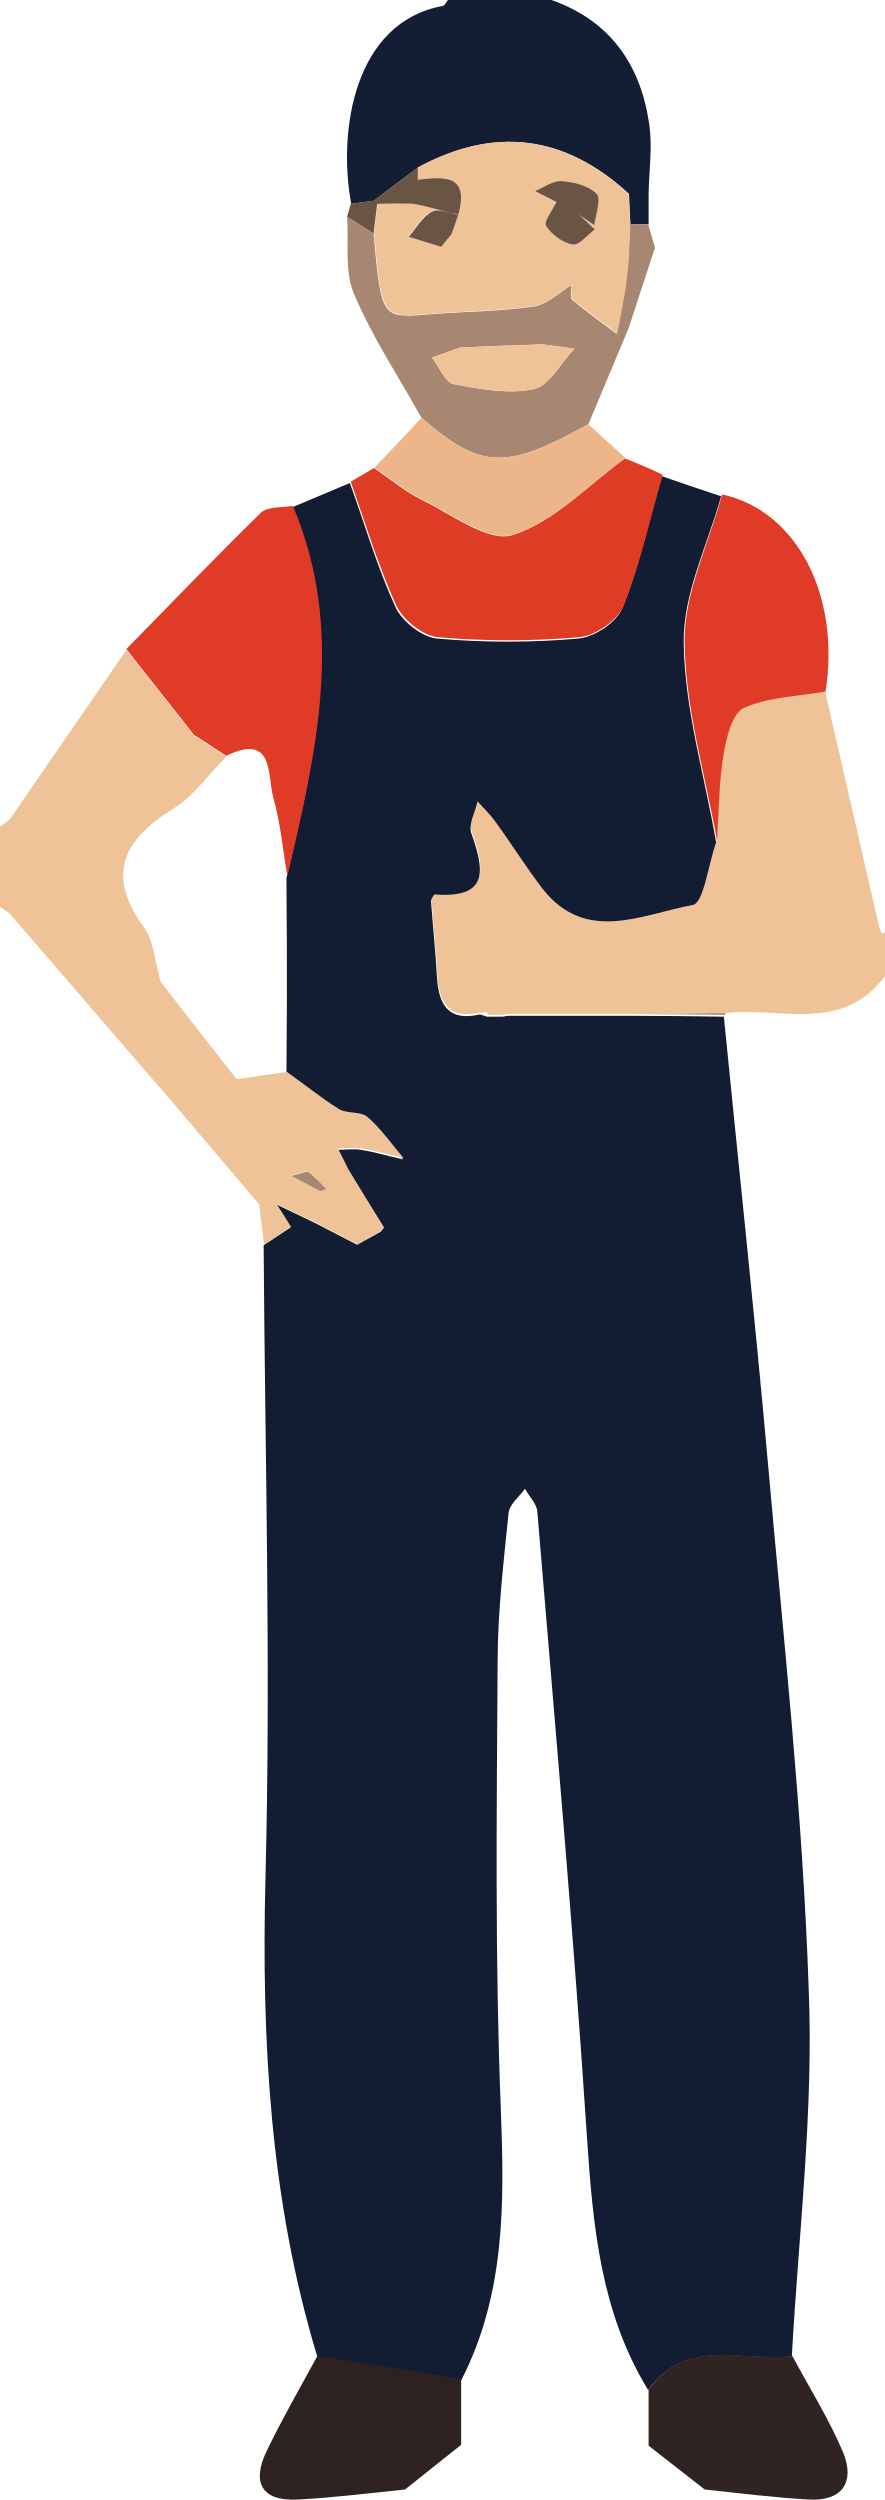
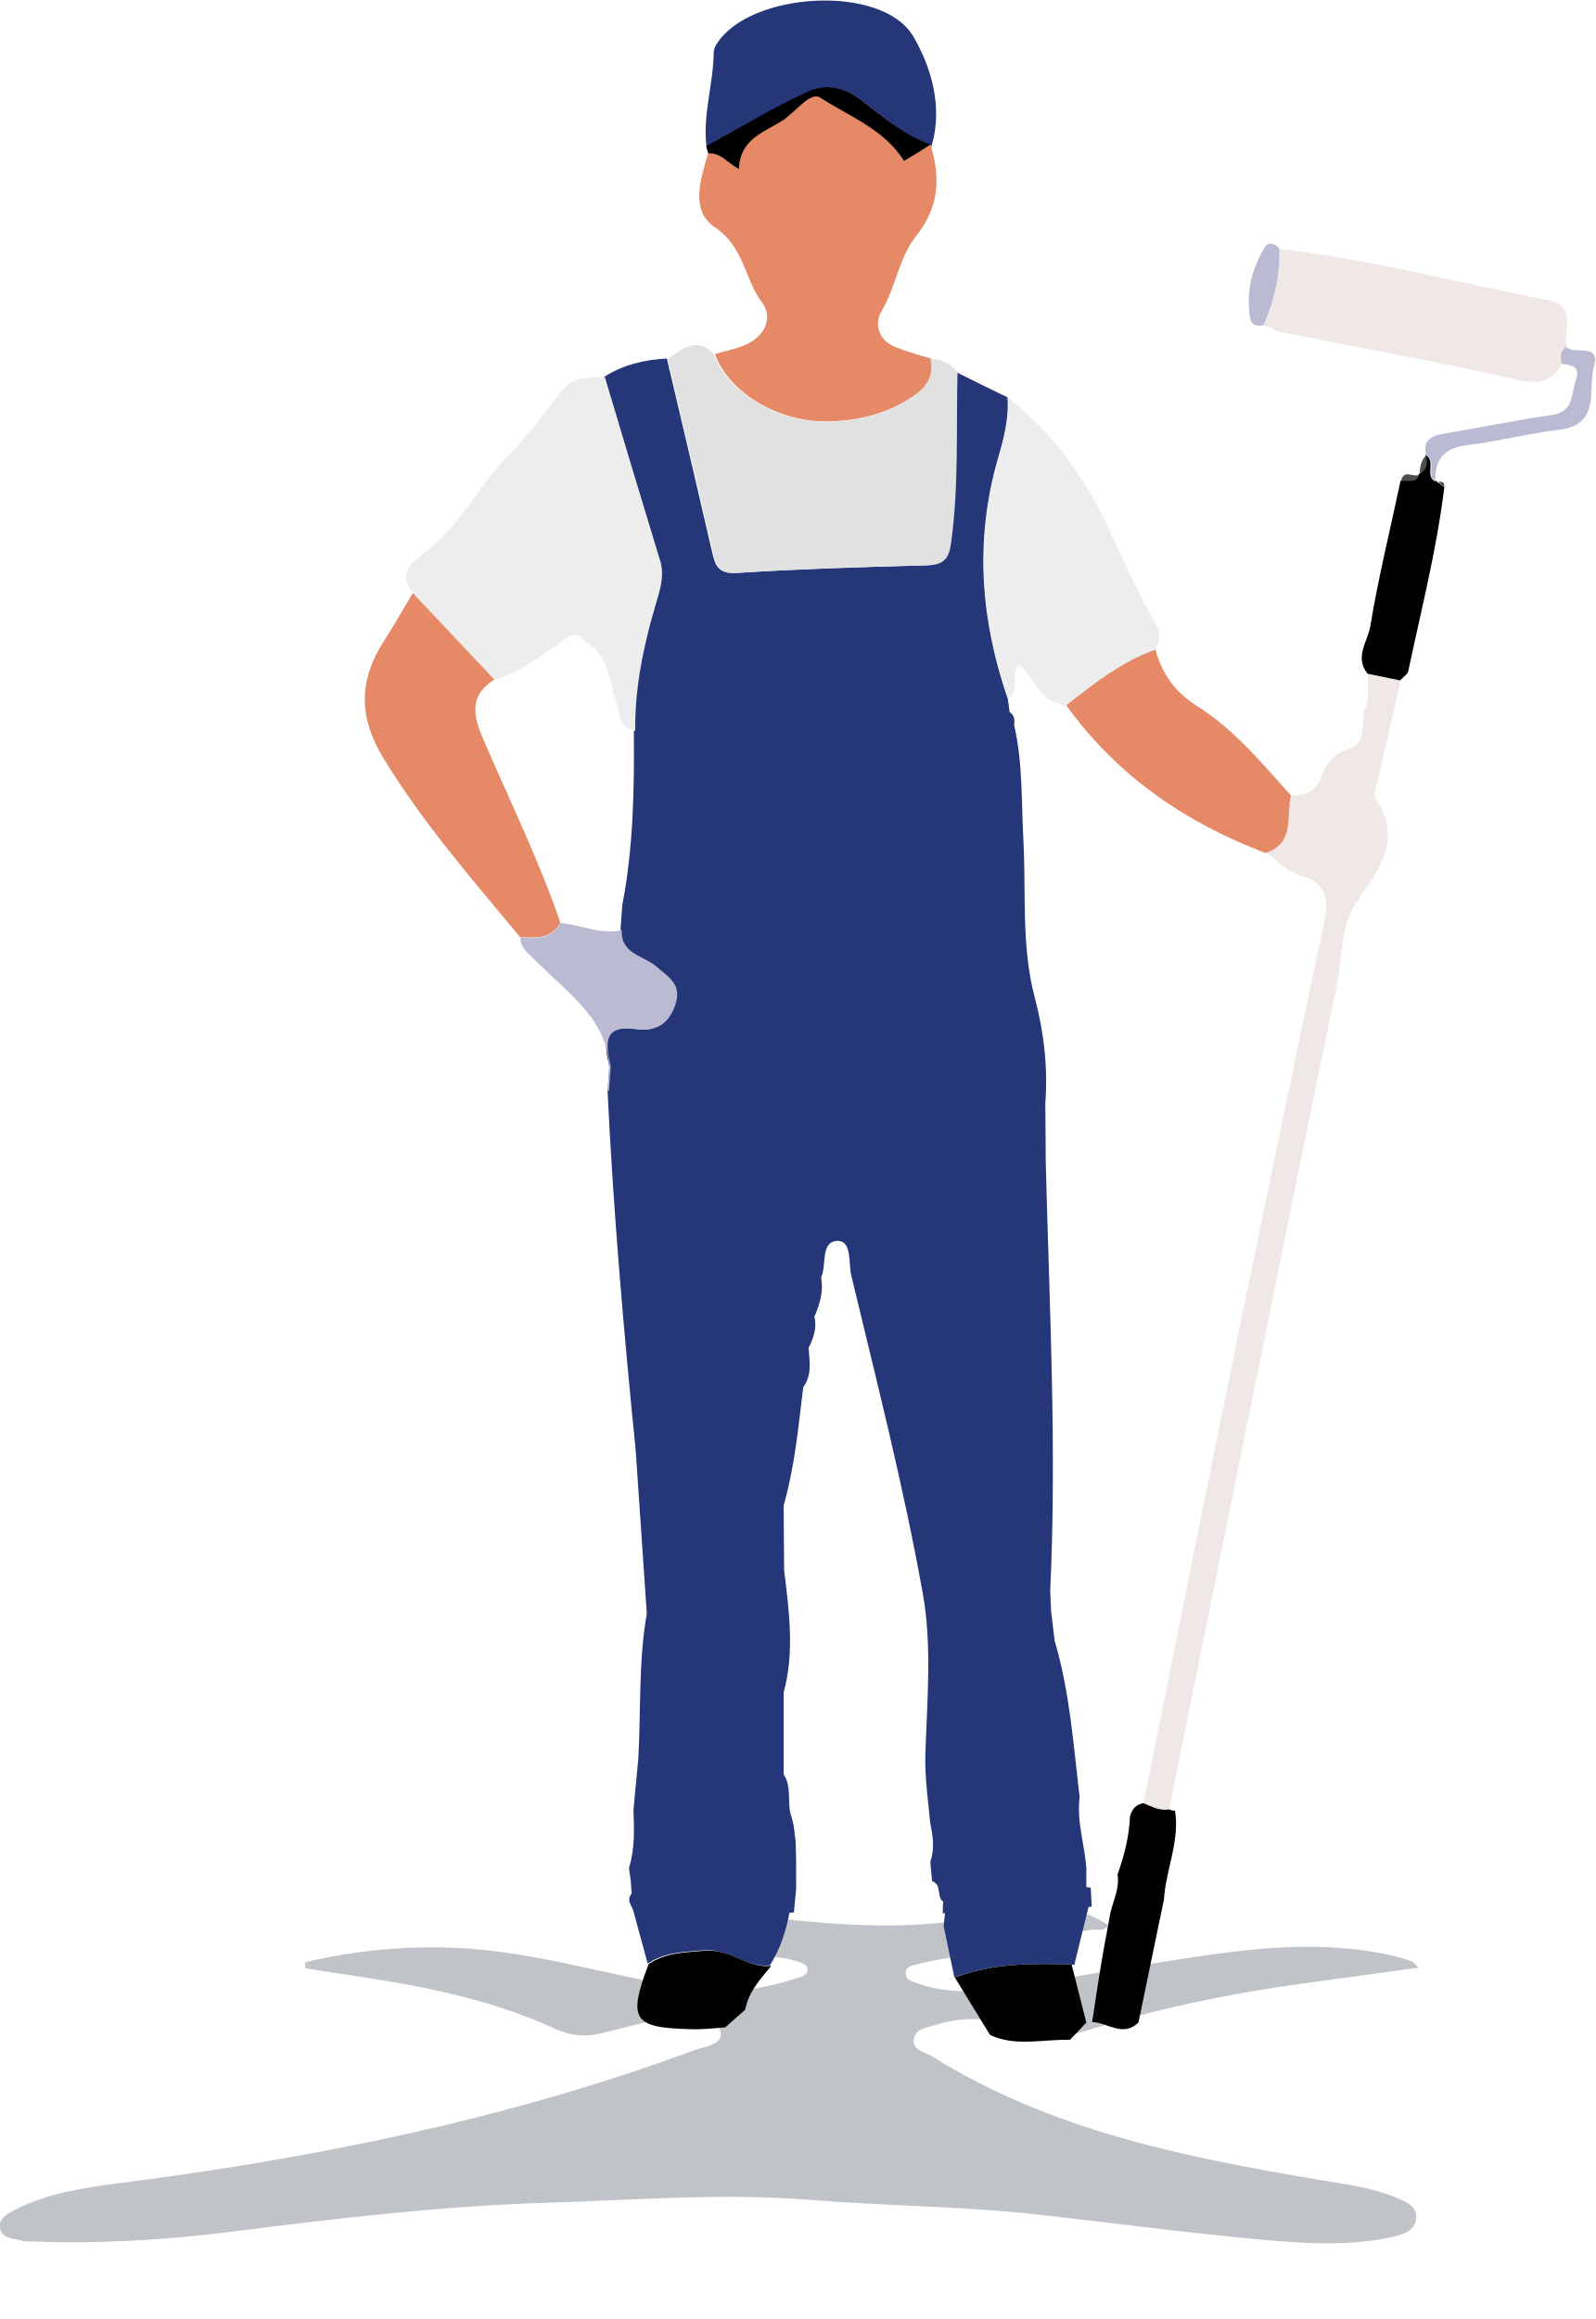
- <svg xmlns="http://www.w3.org/2000/svg" version="1.1" x="0px" y="0px" width="194px" height="548.1px" viewBox="0 0 194 548.1" style="enable-background:new 0 0 194 548.1;" xml:space="preserve">
-   <style type="text/css">
- 	.st0{fill:#EFC297;}
- 	.st1{fill:#131D33;}
- 	.st2{fill:#121D33;}
- 	.st3{fill:#2D2220;}
- 	.st4{fill:#DF3B26;}
- 	.st5{fill:#DF3C26;}
- 	.st6{fill:#A78771;}
- 	.st7{fill:#EDB58A;}
- 	.st8{fill:#2F2422;}
- 	.st9{fill:#A3876F;}
- 	.st10{fill:#E7BA91;}
- 	.st11{fill:#6A5544;}
- 	.st12{fill:#BF9978;}
- </style>
-   <defs>
- </defs>
-   <g>
-     <path class="st0" d="M193.3,204.6c-0.3-0.5-0.5-1.1-0.6-1.6c-3.9-17.1-7.9-34.3-11.8-51.4c-6,1.1-12.5,1.2-17.9,3.6   c-2.6,1.2-3.9,6.7-4.5,10.4c-1,6.1-1,12.5-1.4,18.7c-1.7,4.8-2.7,13.2-5.1,13.7c-11,2-23.4,8.6-32.9-3.5c-3.7-4.8-6.9-10-10.5-14.9   c-1.1-1.5-2.5-2.9-3.8-4.3c-0.5,2.3-2,5-1.4,6.9c2.9,8.1,4,14.4-8,13.5c-0.2,0-0.8,1-0.8,1.5c0.4,5.6,1,11.1,1.3,16.7   c0.4,6,2.5,9.7,9.4,8.1c0.5,0,1-0.1,1.5-0.1c0.1,0.2,0.1,0.4,0.1,0.6c1.1,0,2.3,0,3.4,0c0.4-0.1,0.7-0.1,1.1-0.2   c7.3,0,14.6,0,21.9,0c0.9,0,1.9,0,2.8,0c0.8,0,1.5,0,2.2,0c6.9-0.1,13.8-0.1,20.7-0.2c12-1.4,25.7,4.6,35.1-8.2v-9.5   C193.8,204.5,193.3,204.7,193.3,204.6z M111.2,212.5L111.2,212.5L111.2,212.5C111.2,212.5,111.2,212.5,111.2,212.5z M117.1,211.7   L117.1,211.7l0.2-0.2L117.1,211.7z" />
-     <path class="st1" d="M142.2,42.5c0,2.2,0,4.4,0,6.7c-1.3,0-2.7-0.1-4-0.1c-0.1-2.2-0.2-4.4-0.3-6.6c-14-12.9-29.4-14.9-46.2-5.8   c-3.2,2.4-6.5,4.8-9.7,7.3c-1.7,0.2-3.3,0.5-5,0.7C74,28.6,77.7,4.8,97.1,1.3c0.4-0.1,0.7-0.8,1.1-1.3h22.7   c12.8,4.5,19.5,14.1,21.4,27C143.1,32.1,142.3,37.3,142.2,42.5z" />
-     <path class="st2" d="M173.6,516.6c-10.8,1.3-23.1-4.3-31.5,7.4c-10.4-17-12.1-35.9-13.4-55.2c-3-45.9-7.1-91.6-10.9-137.4   c-0.1-1.7-1.8-3.3-2.7-5c-1.3,1.8-3.4,3.4-3.6,5.3c-1.1,10.9-2.4,21.8-2.4,32.7c-0.2,32.7-0.6,65.4,0.7,98   c0.8,20.6,1,40.6-8.7,59.5c-10.5-1.7-21-3.4-31.5-5.1c-10.4-34.3-12.3-69.4-11.4-105.1c1.2-46.2-0.1-92.5-0.4-138.7   c2-1.3,3.9-2.6,5.9-3.9c-1-1.7-2.1-3.4-3.2-5.1c3,1.5,6.1,2.9,9.1,4.4c2.9,1.5,5.8,3,8.7,4.5c1.7-1,3.5-1.9,5.2-2.9l0,0   c0.2-0.3,0.4-0.6,0.6-0.8c-2.6-4.2-5.2-8.4-7.8-12.7c-0.8-1.4-1.5-2.9-2.3-4.4c1.7,0,3.5-0.3,5.2,0c3.1,0.5,6.1,1.4,9.2,2.1   c-2.6-3-4.9-6.4-7.9-9c-1.5-1.3-4.4-0.7-6.2-1.7c-4-2.5-7.7-5.5-11.5-8.2c0-5.3,0.1-10.7,0.1-16c0-8.5,0-17-0.1-25.5   c0-0.4,0-0.9,0-1.3c6.3-27,12.8-54,1.3-81.3c4.2-1.8,8.4-3.5,12.6-5.3c3.3,9.1,6,18.5,10,27.2c1.4,3.1,5.8,6.6,9.1,6.9   c10.3,0.9,20.7,0.9,31,0c3.5-0.3,8.5-3.6,9.7-6.8c3.7-9.3,5.8-19.2,8.6-28.8c4.3,1.5,8.7,3,13,4.4c-3,10.7-8.4,21.5-8.2,32.2   c0.2,14.6,4.6,29.1,7.1,43.7c-1.7,4.8-2.7,13.2-5.1,13.7c-11,2-23.4,8.6-32.9-3.5c-3.7-4.8-6.9-10-10.5-14.9   c-1.1-1.5-2.5-2.9-3.8-4.3c-0.5,2.3-2,5-1.4,6.9c2.9,8.1,4,14.4-8,13.5c-0.2,0-0.8,1-0.8,1.5c0.4,5.6,1,11.1,1.3,16.7   c0.4,6,2.5,9.7,9.4,8.1c0.5,0.2,1.1,0.3,1.6,0.5c1.1,0,2.3,0,3.4,0c0.4-0.1,0.7-0.1,1.1-0.2c7.3,0,14.6,0,21.9,0c0.9,0,1.9,0,2.8,0   c0.8,0,1.5,0,2.2,0c6.8,0,13.6,0.1,20.5,0.2c3.2,32.4,6.7,64.8,9.6,97.2c3.4,38.6,7.7,77.2,9,116   C178.4,462.6,175.1,489.6,173.6,516.6z" />
-     <path class="st3" d="M101.1,536c-4.1,3.3-8.2,6.5-12.3,9.8c-7.9,0.8-15.7,1.8-23.6,2.2s-10-3.8-6.8-10.5c3.4-7.1,7.4-14,11.2-21   c10.5,1.7,21,3.4,31.5,5.1C101.1,526.5,101.1,531.3,101.1,536z" />
-     <path class="st0" d="M74.1,251.8c1.7,0,3.5-0.3,5.2,0c3.1,0.5,6.1,1.4,9.2,2.1c-2.6-3-4.9-6.4-7.9-9c-1.5-1.3-4.4-0.7-6.2-1.7   c-4-2.5-7.7-5.5-11.5-8.2c-3.7,0.5-7.3,1.1-11,1.6c-2.5-3.1-4.9-6.3-7.4-9.4c-3.1-4-6.2-8-9.3-12c-0.2-0.6-0.3-1.2-0.4-1.8   c-1-3.3-1.2-7.3-3.1-9.9c-8.5-11.5-4.9-19.3,6.3-26.2c4.5-2.8,7.8-7.6,11.6-11.4c-2.4-1.5-4.7-3.1-7.1-4.6   c-4.9-6.3-9.9-12.5-14.8-18.8c-8.5,12.4-17.1,24.8-25.6,37.2c-0.7,0.5-1.4,1-2.1,1.5v17.6c0.8,0.6,1.7,1.1,2.4,1.8   c11.9,13.8,23.8,27.6,35.7,41.4c6.2,7.3,12.5,14.7,18.7,22c0.4,3,0.7,5.9,1.1,8.9c2-1.3,3.9-2.6,5.9-3.9c-1-1.7-2.1-3.4-3.2-5.1   c3,1.5,6.1,2.9,9.1,4.4c2.9,1.5,5.8,3,8.7,4.5c1.7-1,3.5-1.9,5.2-2.9l0,0c0.2-0.3,0.4-0.6,0.6-0.8c-2.6-4.2-5.2-8.4-7.8-12.7   C75.6,254.8,74.9,253.3,74.1,251.8z M70.2,261c-1.3-0.6-2.5-1.3-6.3-3.3c2.5-0.6,3.4-1.1,3.7-0.9c1.4,1.1,2.6,2.5,3.8,3.7   C71,260.7,70.5,261.2,70.2,261z" />
-     <path class="st4" d="M63,192.1c-1-5.8-1.5-11.7-3.1-17.3c-1.3-4.9,0.2-14.2-10.3-9.1c-2.4-1.5-4.7-3.1-7.1-4.6   c-4.9-6.3-9.9-12.5-14.8-18.8c9.8-10,19.5-20.1,29.5-29.9c1.5-1.4,4.6-1.1,7-1.5C75.8,138.1,69.3,165.1,63,192.1z" />
-     <path class="st5" d="M145.3,104.1c-2.8,9.7-4.9,19.5-8.6,28.8c-1.3,3.1-6.2,6.5-9.7,6.8c-10.3,0.9-20.7,0.9-31,0   c-3.3-0.3-7.6-3.8-9.1-6.9c-4-8.8-6.8-18.1-10-27.2c1.7-1,3.4-2,5.1-3c3.5,2.4,6.8,5.2,10.5,7c6.6,3.2,14.6,9.4,19.9,7.7   c9.1-2.9,16.5-10.9,24.6-16.8C139.8,101.6,142.6,102.8,145.3,104.1z" />
-     <path class="st6" d="M142.1,49.2c-1.3,0-2.7-0.1-4-0.1c-0.1,2.4-0.2,4.8-0.3,7.3c-0.2,2.3-0.5,4.5-0.7,6.7   c-0.3,1.5-0.5,2.9-0.8,4.4c-0.4,1.9-0.7,3.8-1.1,5.7c-3.3-2.5-6.7-4.9-9.8-7.5c-0.5-0.5-0.1-2.1-0.1-3.2c-2.7,1.6-5.3,4.3-8.3,4.7   c-7.5,1.1-15.2,1.1-22.8,1.7c-10.6,0.9-10.6,1-12.3-17.7c-1.9-1.2-3.8-2.5-5.8-3.7c0.4,5.7-0.6,12,1.5,16.9   c4,9.5,9.8,18.2,14.8,27.2c13.1,11.3,18.4,11.5,36.6,1.4c2.9-7,5.9-14,8.8-21c1.9-5.9,3.9-11.8,5.8-17.7   C143.1,52.6,142.6,50.9,142.1,49.2z M117.1,85.3c-5.6,1.2-11.9,0-17.7-1.1c-1.8-0.4-3.1-3.8-4.7-5.8c2.1-0.7,4.1-1.5,6.2-2.2   c6-0.3,12-0.5,18-0.7c2.3,0.3,4.7,0.6,7,1C123,79.5,120.5,84.5,117.1,85.3z" />
-     <path class="st7" d="M137.1,100.4c-8.1,5.9-15.5,13.9-24.6,16.8c-5.3,1.7-13.3-4.5-19.9-7.7c-3.8-1.8-7-4.6-10.5-7   c3.5-3.6,6.9-7.3,10.3-10.9c13.1,11.3,18.4,11.5,36.6,1.4C131.7,95.5,134.4,97.9,137.1,100.4z" />
-     <path class="st8" d="M177.4,548c-7.6-0.4-15.2-1.4-22.9-2.2c-4.1-3.2-8.2-6.4-12.3-9.6c0-4.1,0-8.2,0-12.3   c8.3-11.7,20.7-6.1,31.5-7.4c3.8,7.1,8.1,13.9,11.2,21.3C187.5,544.3,184.5,548.4,177.4,548z" />
-     <path class="st9" d="M159.1,222.1c0,0.1-0.1,0.3-0.2,0.4c-6.8-0.1-13.6-0.1-20.5-0.2C145.3,222.3,152.2,222.2,159.1,222.1z" />
-     <path class="st4" d="M181,151.6c-6,1.1-12.5,1.2-17.9,3.6c-2.6,1.2-3.9,6.7-4.5,10.4c-1,6.1-1,12.5-1.4,18.7   c-2.6-14.6-7-29.1-7.1-43.7c-0.1-10.7,5.3-21.4,8.2-32.2C174.6,111.9,184.3,130.4,181,151.6z" />
-     <path class="st10" d="M95.3,61.6l-0.1,0.2L95.3,61.6c0.1-0.1,0.1-0.2,0.2-0.3C95.4,61.4,95.3,61.5,95.3,61.6z M100.5,47   C100.5,47,100.4,47,100.5,47C100.5,47,100.5,47,100.5,47L100.5,47z M95.3,61.6l-0.1,0.2L95.3,61.6c0.1-0.1,0.1-0.2,0.2-0.3   C95.4,61.4,95.3,61.5,95.3,61.6z" />
-     <path class="st0" d="M137.8,42.5c-14-12.9-29.4-14.9-46.2-5.8c0,0.9,0,1.8,0,2.7c5.8-0.8,11.3-1.2,8.8,7.6l0,0c0,0,0,0,0,0   c0,0,0,0,0,0c-0.5,1.4-1,2.8-1.5,4.2c-0.8,1-1.6,1.9-2.3,2.8c-2.4-0.7-4.8-1.5-7.1-2.2c1.7-1.9,3-4.4,5.1-5.5   c1-0.6,2.6-0.1,4.2,0.3c0.4,0.1,0.8,0.2,1.2,0.3c0.2,0,0.3,0.1,0.5,0.1c-0.3-0.1-0.7-0.2-1-0.3c-0.4-0.1-0.8-0.2-1.2-0.3   c-0.8-0.2-1.5-0.4-2.3-0.6c-1.5-0.4-3.1-0.8-4.6-1.1c-1.5-0.3-3.1-0.1-4.7-0.2c-1.3,0-2.6,0.1-3.9,0.1c-0.3,2.2-0.5,4.3-0.8,6.5   c1.7,18.7,1.7,18.6,12.3,17.7c7.6-0.6,15.3-0.6,22.8-1.7c2.9-0.4,5.5-3.1,8.3-4.7c0,1.1-0.4,2.7,0.1,3.2c3.2,2.7,6.5,5,9.8,7.5   c0.4-1.9,0.8-3.8,1.1-5.7c0.3-1.5,0.5-2.9,0.8-4.4c0.3-2.3,0.5-4.5,0.7-6.7c0.1-2.4,0.2-4.8,0.3-7.3   C138,46.9,137.9,44.7,137.8,42.5z M95.3,61.6l-0.2,0.1L95.3,61.6c0-0.1,0.1-0.2,0.1-0.3C95.4,61.4,95.3,61.5,95.3,61.6z    M130.4,50.3c-1.6,1.2-3.5,3.6-4.9,3.3c-2.2-0.4-4.6-2.2-5.8-4.1c-0.5-0.8,1-2.8,2.3-5.2c-1.6-0.8-3.1-1.6-4.7-2.4   c1.9-0.8,3.9-2.3,5.8-2.2c2.7,0.2,6,1,7.7,2.8c1.1,1.1-0.2,4.5-0.5,6.9c-1.1-0.8-2.2-1.6-3.4-2.4C128.4,48.4,129.4,49.4,130.4,50.3   z" />
-     <path class="st6" d="M71.5,260.6c-0.4,0.2-1,0.6-1.3,0.5c-1.3-0.6-2.5-1.3-6.3-3.3c2.5-0.6,3.4-1.1,3.7-0.9   C69,258,70.2,259.3,71.5,260.6z" />
-     <path class="st0" d="M125.9,76.4c-2.9,3.1-5.4,8.2-8.8,8.9c-5.6,1.2-11.9,0-17.7-1.1c-1.8-0.4-3.1-3.8-4.7-5.8   c2.1-0.7,4.1-1.5,6.2-2.2c6-0.3,12-0.5,18-0.7C121.2,75.8,123.5,76.1,125.9,76.4z" />
-     <path class="st11" d="M100.5,47C100.5,47,100.5,47,100.5,47C100.4,47,100.5,47,100.5,47L100.5,47z" />
-     <path class="st11" d="M100.5,47C100.5,47,100.4,47,100.5,47C100.4,47,100.4,47,100.5,47c-0.5,1.5-1,2.9-1.5,4.3   c-0.8,1-1.6,1.9-2.3,2.8c-2.4-0.7-4.8-1.5-7.1-2.2c1.7-1.9,3-4.4,5.1-5.5c1-0.6,2.6-0.1,4.2,0.3c0.4,0.1,0.8,0.2,1.2,0.3   C100.1,47,100.2,47,100.5,47c-0.4-0.1-0.8-0.2-1.1-0.2c-0.4-0.1-0.8-0.2-1.2-0.3c-0.8-0.2-1.5-0.4-2.3-0.6   c-1.5-0.4-3.1-0.8-4.6-1.1c-1.5-0.3-3.1-0.1-4.7-0.2c-1.3,0-2.6,0.1-3.9,0.1c-0.3,2.2-0.5,4.3-0.8,6.5c-1.9-1.2-3.8-2.5-5.8-3.7   c0.3-0.9,0.5-1.9,0.8-2.8c1.6-0.2,3.3-0.5,5-0.7c3.2-2.4,6.5-4.8,9.7-7.3c0,0.9,0,1.8,0,2.7C97.4,38.7,102.9,38.2,100.5,47z" />
-     <path class="st11" d="M100.5,47C100.5,47,100.5,47,100.5,47C100.4,47,100.5,47,100.5,47L100.5,47z" />
-     <path class="st11" d="M127,47.1c1.4,1.3,2.4,2.2,3.4,3.2c-1.6,1.2-3.5,3.6-4.9,3.3c-2.2-0.4-4.6-2.2-5.8-4.1   c-0.5-0.8,1-2.8,2.3-5.2c-1.6-0.8-3.1-1.6-4.7-2.4c1.9-0.8,3.9-2.3,5.8-2.2c2.7,0.2,6,1,7.7,2.8c1.1,1.1-0.2,4.5-0.5,6.9   C129.3,48.7,128.2,47.9,127,47.1z" />
-     <polygon class="st12" points="95.3,61.6 95.1,61.7 95.3,61.6  " />
-     <path class="st12" d="M95.4,61.3c0,0.1-0.1,0.2-0.1,0.3l0,0C95.3,61.5,95.4,61.4,95.4,61.3z" />
-   </g>
+ <svg xmlns="http://www.w3.org/2000/svg" xml:space="preserve" id="Layer_1" x="0" y="0" version="1.1" viewBox="0 0 357.9 520.1">
+   <style>
+     .st0{fill:#babbd3}.st1{fill:#263779}.st2{fill:#e58966}.st4{fill:#eeeded}.st6{fill:#f0e8e6}.st8{fill:#010101}.st9{fill:#4f4e4f}
+   </style>
+   <path d="M317.7 497.3c-.1 2.8-2.6 3.8-4.9 4.3-9.5 2.2-19.2 1.6-28.8.8-16.7-1.5-33.3-3.7-50-5.6-17.3-2-34.8-2-52.2-3.4-19.5-1.6-38.9 0-58.3.6-23.9.7-47.7 3.5-71.4 6.5-15 1.9-30.1 2.8-45.3 2.2-.7 0-1.4 0-2-.2-1.8-.5-4.4-.4-4.8-2.8-.4-2.3 1.9-3.3 3.6-4.2 7.1-3.6 14.9-4.8 22.6-5.8 44.2-5.6 87.7-14.4 129.6-29.9 2.3-.8 6.1-1.2 5.9-3.7-.2-3-4.2-2.8-6.6-3.1-6.9-1-13.5 1.5-20.1 3-3.8.9-7 .6-10.5-1-15-6.9-31-9.8-47.2-12.2-2.9-.4-5.9-.9-8.8-1.4 0-.4-.1-.9-.1-1.3 11.9-2.8 23.9-3.9 36.3-3.1 18.5 1.2 36.1 7.5 54.5 9.4 6.8.7 13.6-.8 20.1-2.9.9-.3 2.1-.8 1.8-2-.2-1.1-1.4-1.3-2.3-1.6-4-1.4-8.2-1-12.4-1.1-2.6-.1-5.9.8-6.5-3.5-.2-1.2-1.8-1.2-3-1.4-3.3-.4-6.5-.9-10.3-1.5 8-4.6 16-3.4 24.3-2.5 13.7 1.5 27.4 2.8 41.3 1.2 8.7-1 17.5-1.3 26.3-2.4 3.8-.5 7 1.1 10.2 3.1-1.2 1.6-2.6.8-3.8 1-5.3 1-10.9.4-15.5 4.5-2.3 2-5.7 1.7-8.7 1.5-5-.3-10 .5-14.8 1.7-1.2.3-2.9.5-2.7 2.3.1 1.4 1.6 1.6 2.6 2 7.6 2.8 15.4 1.7 23.1.5 15-2.3 29.8-5.2 44.8-7.2 12.9-1.7 25.8-2.4 38.7.5 1.5.3 2.9.8 4.3 1.3.4.1.7.6 1.5 1.4-8.6 1.2-16.7 2.3-24.8 3.4-17 2.3-33.8 5.7-50.2 10.9-4.5 1.4-8.7 1.6-13.1-.3-6.5-2.7-13.2-3.3-20-1.2-2 .6-4.8.8-5.1 3.3s2.5 2.8 4.1 3.8c26.6 16.6 56.6 22.6 86.9 27.7 5.9 1 11.9 1.7 17.5 4.1 1.9.8 4.3 1.8 4.2 4.3z" style="fill:hsla(215, 21%, 23%, .3)" />
+   <path d="m244.9 427.6-.7.1c-1.1 4.3-2.1 8.6-3.2 13l-.7-.1c-8.9-.3-17.7-.3-26.2 2.9-.8-3.8-1.6-7.7-2.4-11.5l.3-3-.5.2c0-.9 0-1.8.1-2.7-1.6-1.1-.2-3.8-2.5-4.6-.1-1.4-.3-2.9-.4-4.3 1-2.9.6-5.7 0-8.6-.5-5.3-1.3-10.6-1.1-16 .4-11.9 1.5-24.1-.6-35.7-4.3-23.9-10.3-47.4-16-71.1-.7-2.8.2-7.9-3.1-7.9-3.9.1-2.4 5.4-3.7 8.2.6 3.1-.3 6-1.5 8.8.6 2.5-.2 4.8-1.3 7 .2 3 .8 6.1-1.2 8.8-1.1 8.9-1.9 17.8-4.4 26.5 0 4.8.1 9.6.1 14.5 1.1 9.2 2.4 18.3-.1 27.5V398c2 2.9.6 6.5 1.8 9.6.2.7.4 1.5.5 2.2.1 1.1.3 2.3.4 3.4 0 1.4.1 2.9.1 4.3v6.2c-.2 1.7-.3 3.5-.5 5.2-.3 0-.7.1-1 .1-.8 4.2-2.1 8.2-4.4 11.8-5.3.6-9.3-3.9-14.8-3.4-4.5.4-8.8.4-12.6 3-1-3.8-2.1-7.6-3.1-11.4-.2-1.4-1.9-2.7-.5-4.3-.1-1-.1-1.9-.2-2.9-.1-.9-.3-1.9-.4-2.8 1.3-4.3 1.2-8.6 1-13 .4-3.9.7-7.8 1.1-11.7.6-10.8 0-21.7 1.9-32.4-.8-12.2-1.7-24.5-2.5-36.7-2.7-26.8-5-53.5-6.3-80.4.1-1.8.3-3.7.4-5.5-1.1-5-2.1-9.6 6-8.5 3.5.5 6.6-.5 8.3-4.9 2-5.1-1.2-6.6-4-9.1s-8-2.8-7.8-8.2c.1-1.9.3-3.7.4-5.6 2.5-12.9 2.7-25.9 2.6-39-.1-9.6 1.8-18.9 4.5-28 .9-3.2 2.2-6.3 1.1-9.8-4.2-13.8-8.3-27.6-12.5-41.5 4.3-2.9 9.2-4 14.3-4.3 3.4 14.4 6.8 28.8 10.1 43.2.7 3 1.2 5.1 5.4 4.9 14.1-.9 28.2-1.3 42.4-1.7 3.9-.1 5.1-1.4 5.7-5.3 1.6-12.7 1.1-25.4 1.4-38 3.8 1.9 7.6 3.8 11.4 5.6.4 4.9-.9 9.5-2.2 14-5.2 18.2-3.8 36 2.3 53.7.1 1 .3 1.9.4 2.9 1 .7 1.2 1.7 1 2.9 2 8.6 1.6 17.4 2.1 26.2.6 11.6-.5 23.4 2.5 34.8 2.1 7.9 3 15.8 2.4 23.9 0 4.4.1 8.8.1 13.2.8 32 2.5 64.1 1 96.1.1 1.5.1 3.1.2 4.6.3 2.2.5 4.4.8 6.6 3.4 11.5 4.2 23.3 5.6 35.1-.7 5.4 1.1 10.5 1.5 15.8v4.3c.3.1.6.1 1 .2.1 1.4.1 2.8.2 4.2z" class="st1" />
+   <path d="M208.9 80.4c.8 3.8-1 6.4-3.9 8.4-5.7 3.9-12.1 5.5-18.8 5.7-11.5.4-22.8-6.5-25.8-15.1 2.3-.7 4.7-1.1 6.9-2.1 4.2-1.8 6.2-6 3.7-9.4-4-5.2-4-12.5-10.6-16.9-5.6-3.7-3.3-10.8-1.5-16.7 2.8-.1 4.3 2.3 6.9 3.5.1-6.6 5.3-8.3 9.5-10.7 3-1.8 6.4-6.8 8.7-5.3 6.5 4.2 14.4 7.1 18.8 14.2 1.9-1.2 4-2.4 6-3.7l.2.2c0 .2-.1.3-.1.5 2.1 7.2 1.7 13.6-3.5 20.1-3.7 4.7-4.5 11.4-7.7 16.8-1.7 2.9-.5 6.7 3.6 8.1 2.5 1 5.1 1.7 7.6 2.4z" class="st2" />
+   <path fill="#ce9f7a" d="m209.1 32.8-.2.4c0-.2.1-.4.2-.4z" />
+   <path d="M147 135.9c-2.7 9.2-4.6 18.4-4.5 28-3.6-.7-3.4-3.8-4.3-6.4-1.6-4.9-1.5-10.6-6.9-13.6-2.7-3.3-4.6-.3-6.6 1-4.4 2.8-8.5 6.3-13.8 7.5-6.1-6.5-12.2-12.9-18.3-19.4-3.8-5 .6-7.4 3.4-9.6 7.7-6.1 11.8-15.2 18.7-22 4.2-4.1 7.6-9 11.3-13.7 2.6-3.4 6.1-3.1 9.7-3.1 4.1 13.8 8.3 27.7 12.5 41.5.9 3.5-.3 6.7-1.2 9.8z" class="st4" />
+   <path fill="#e2e1e1" d="M214.8 83.5c-.3 12.7.3 25.4-1.4 38-.5 4-1.7 5.2-5.7 5.3-14.1.3-28.3.8-42.4 1.7-4.2.3-4.7-1.9-5.4-4.9-3.3-14.4-6.7-28.8-10.1-43.2 3.3-2 6.5-5.2 10.4-.9 3 8.6 14.4 15.4 25.8 15.1 6.7-.2 13.2-1.8 18.8-5.7 3-2 4.8-4.6 3.9-8.4 2.6.1 4.6 1 6.1 3z" />
+   <path d="M308.6 179.1c6.2 9.2.7 15.9-4.3 23.2-3.6 5.3-3.1 12.3-4.4 18.6-11.1 53.6-21.9 107.4-32.8 161.1-1.6 7.9-3.2 15.9-4.8 23.8-2.2.5-4-.5-5.8-1.4 5.5-27.1 10.9-54.2 16.4-81.3 7.9-38.6 15.8-77.1 24-115.6 1.2-5.5 1.2-9.4-5.3-11.2-2.8-.8-5.1-3.3-7.7-5.1 6.7-2.1 4.6-8.2 5.7-12.9 3.2.2 5.8-1 6.8-4 1.1-3.2 2.8-5.2 6.1-6.3 4.6-1.4 2.5-6.2 3.8-9.2 1-2.3.4-5.1.6-7.7 2.4.5 4.8 1 7.3 1.5l-5.4 23.7c-.3.9-.6 2.2-.2 2.8z" class="st6" />
+   <path d="M259.2 145.7c-7.5 2.8-13.8 7.6-20 12.5-5.8-.4-7.1-6-10.6-9.2-2.1 2.2.5 5.8-2.4 7.8-6.1-17.7-7.5-35.5-2.3-53.7 1.3-4.5 2.6-9.2 2.2-14 9.8 7.8 17.1 17.6 22.3 28.8 3.4 7.4 6.8 14.8 10.8 21.9 1.4 2.4 1 4 0 5.9z" class="st4" />
+   <path d="M125.7 206.9c-2 3.8-5.5 3.4-9 3.3-10.8-13-21.9-25.7-30.7-40.2-5.5-8.9-5.6-17.3 0-26 2.3-3.6 4.4-7.3 6.6-11 6.1 6.5 12.2 12.9 18.3 19.4-6.3 4-4.4 9.1-2.1 14.3 5.8 13.4 12.2 26.5 16.9 40.2z" class="st2" />
+   <path d="M350.4 81.5c-2.2 4.1-5.2 4.8-9.9 3.7-17.6-4-35.3-7.2-53-10.7-1.4-.3-2.6-1-3.9-1.6 2.3-5.5 3.6-11.2 3.5-17.1 20.3 2.4 40.1 7.6 60.1 11.5 6.8 1.3 3.3 6.8 4.3 10.4-1.6.9-1.3 2.4-1.1 3.8z" class="st6" />
+   <path d="m209 32.7-.2-.2c-6-2.1-10.8-6.4-15.7-10.1-4-3-8.1-3.5-11.9-1.7-7.8 3.6-15.2 8.1-22.7 12.2-.9-7.1 1.5-13.9 1.6-20.9 0-.7.2-1.4.6-2 7.1-11.8 37.2-13.8 44.2-1.8 3.9 6.7 6.7 15.6 4.1 24.5z" class="st1" />
+   <path fill="#192a51" d="m209.1 32.8-.2.4c0-.2.1-.4.2-.4z" />
+   <path d="M289.6 178.4c-1.1 4.6 1 10.7-5.7 12.9-18-6.8-33.3-17.3-44.7-33.1 6.2-4.9 12.4-9.8 20-12.5 1.5 5.5 4.5 9.6 9.4 12.7 8.3 5.2 14.5 12.8 21 20z" class="st2" />
+   <path d="m261.1 426.1-1.5 7.2c-1.4 6.8-2.8 13.5-4.2 20.3-3.5 3.4-6.9 0-10.4-.1.8-5.3 1.6-10.6 2.5-15.8.5-2.9 1.1-5.8 1.6-8.7.7-2.9 2.1-5.6 1.6-8.6 1.5-4.2 2.6-8.5 2.8-13 .4-1.6 1.3-2.7 3-3 1.9.8 3.7 1.8 5.8 1.4.4.2.8.3 1.3.3 1.1 6.9-2.1 13.3-2.5 20z" class="st8" />
+   <path d="M151.3 225.9c-1.7 4.4-4.8 5.3-8.3 4.9-8.1-1.1-7 3.5-6 8.5-.1 1.8-.3 3.7-.4 5.5-.1-.2-.4-.4-.4-.6 2.7-14-8-20.6-16-28.7-1.5-1.5-3.4-2.8-3.5-5.2 3.4.1 7 .5 9-3.3 4.6.4 9 2.7 13.8 1.6-.3 5.4 4.9 5.7 7.8 8.2 2.7 2.4 6 4 4 9.1z" class="st0" />
+   <path d="M324 109.3c-1.7 14-5.2 27.6-8.1 41.3-.2.7-1.2 1.3-1.8 2-2.4-.5-4.8-1-7.3-1.5-3-3.7 0-7.2.6-10.6 1.8-11 4.5-21.8 6.8-32.7 1.5-.3 3.4.7 4.1-1.5 1.6-1 1.9-2.6 1.4-4.3 2.6 1.3-.1 4.5 2.1 5.9.3-.1.5-.1.6.2.7.4 1.1.8 1.6 1.2z" class="st8" />
+   <path d="M357.6 82.1c-1.5 5.2 1.7 13.2-7.9 14.3-6.8.8-13.6 2.6-20.4 3.4-5.2.6-7.5 3.1-7.3 8.2-2.2-1.4.5-4.6-2.1-5.9-.8-3.6 1.4-4.4 4.3-4.9 8-1.3 15.9-3 23.8-4.1 5.1-.7 4.4-4.6 5.5-7.8 1.2-3.5-1.2-3.3-3.2-3.7-.2-1.4-.5-2.9 1.1-3.8 1.8 1.9 7.7-1 6.2 4.3z" class="st0" />
+   <path d="M208.8 32.4c-2 1.3-4 2.5-6 3.7-4.4-7.1-12.3-10-18.8-14.2-2.3-1.5-5.7 3.5-8.7 5.3-4.1 2.5-9.4 4.2-9.5 10.7-2.6-1.3-4.1-3.7-6.9-3.5-.2-.5-.3-1-.5-1.6 7.5-4.1 14.9-8.6 22.7-12.2 3.8-1.8 7.9-1.3 11.9 1.7 5 3.8 9.8 8 15.8 10.1z" class="st8" />
+   <path d="M283.5 72.9c-1.6.5-2.9-.1-3.1-1.8-.8-5.5.3-10.6 3.2-15.4 1-1.7 2.3-1.1 3.4 0 .2 6-1.1 11.7-3.5 17.2z" class="st0" />
+   <path d="M318.4 106.4c-.8 2.2-2.7 1.2-4.1 1.5.6-2.9 2.9-.6 4.1-1.5zM318.5 106.4c0-1.6.3-3.1 1.4-4.3.4 1.7.2 3.2-1.4 4.3zM324 109.3c-.4-.4-.9-.8-1.3-1.2.9-.2 1.4.1 1.3 1.2z" class="st9" />
+   <path d="M173 440.9c-2.4 3-5.1 5.8-5.8 9.8-1.5 1.3-3 2.7-4.5 4-2.6.2-5.2.5-7.7.4-13-.3-14.2-2.1-9.5-14.6 3.8-2.6 8.2-2.6 12.6-3 5.6-.5 9.6 4 14.9 3.4zM243.7 453.6c-1.2 1.3-2.4 2.6-3.7 3.9-6-.2-12.1 1.6-17.9-1.1-2.6-4.3-5.3-8.6-7.9-12.9 8.5-3.2 17.3-3.2 26.2-2.9 1.1 4.3 2.2 8.7 3.3 13z" class="st8" />
</svg>
